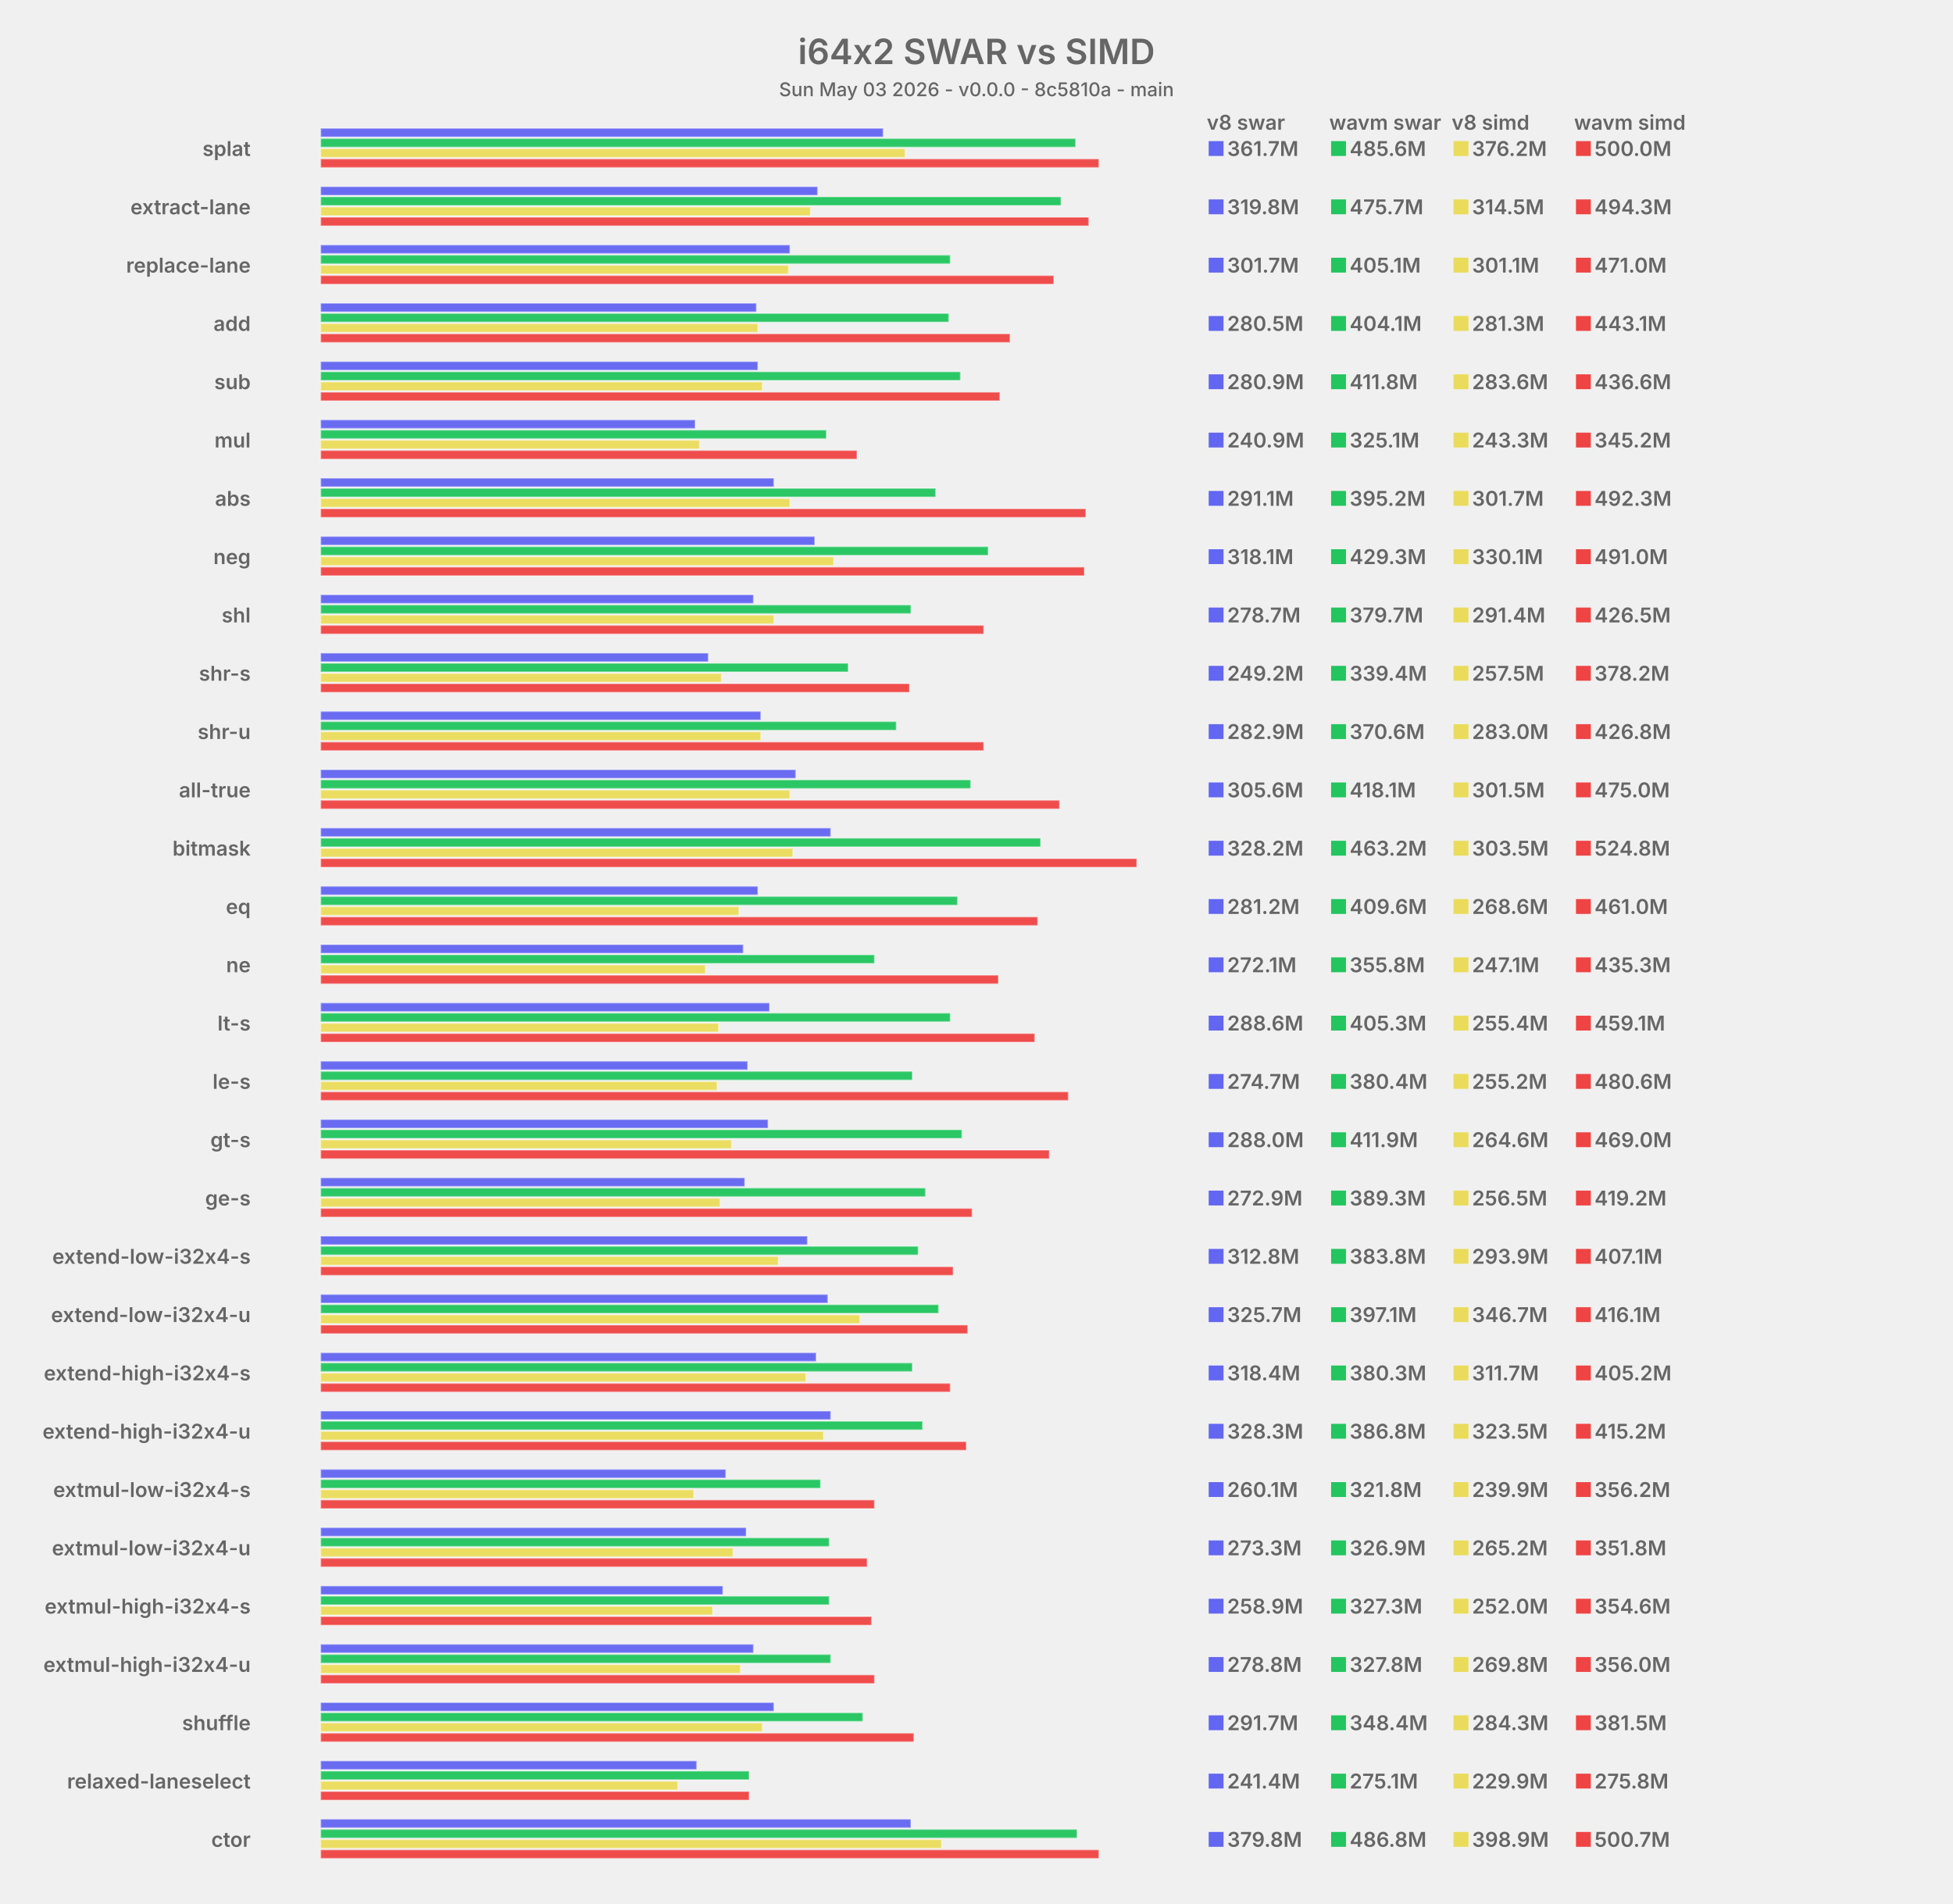
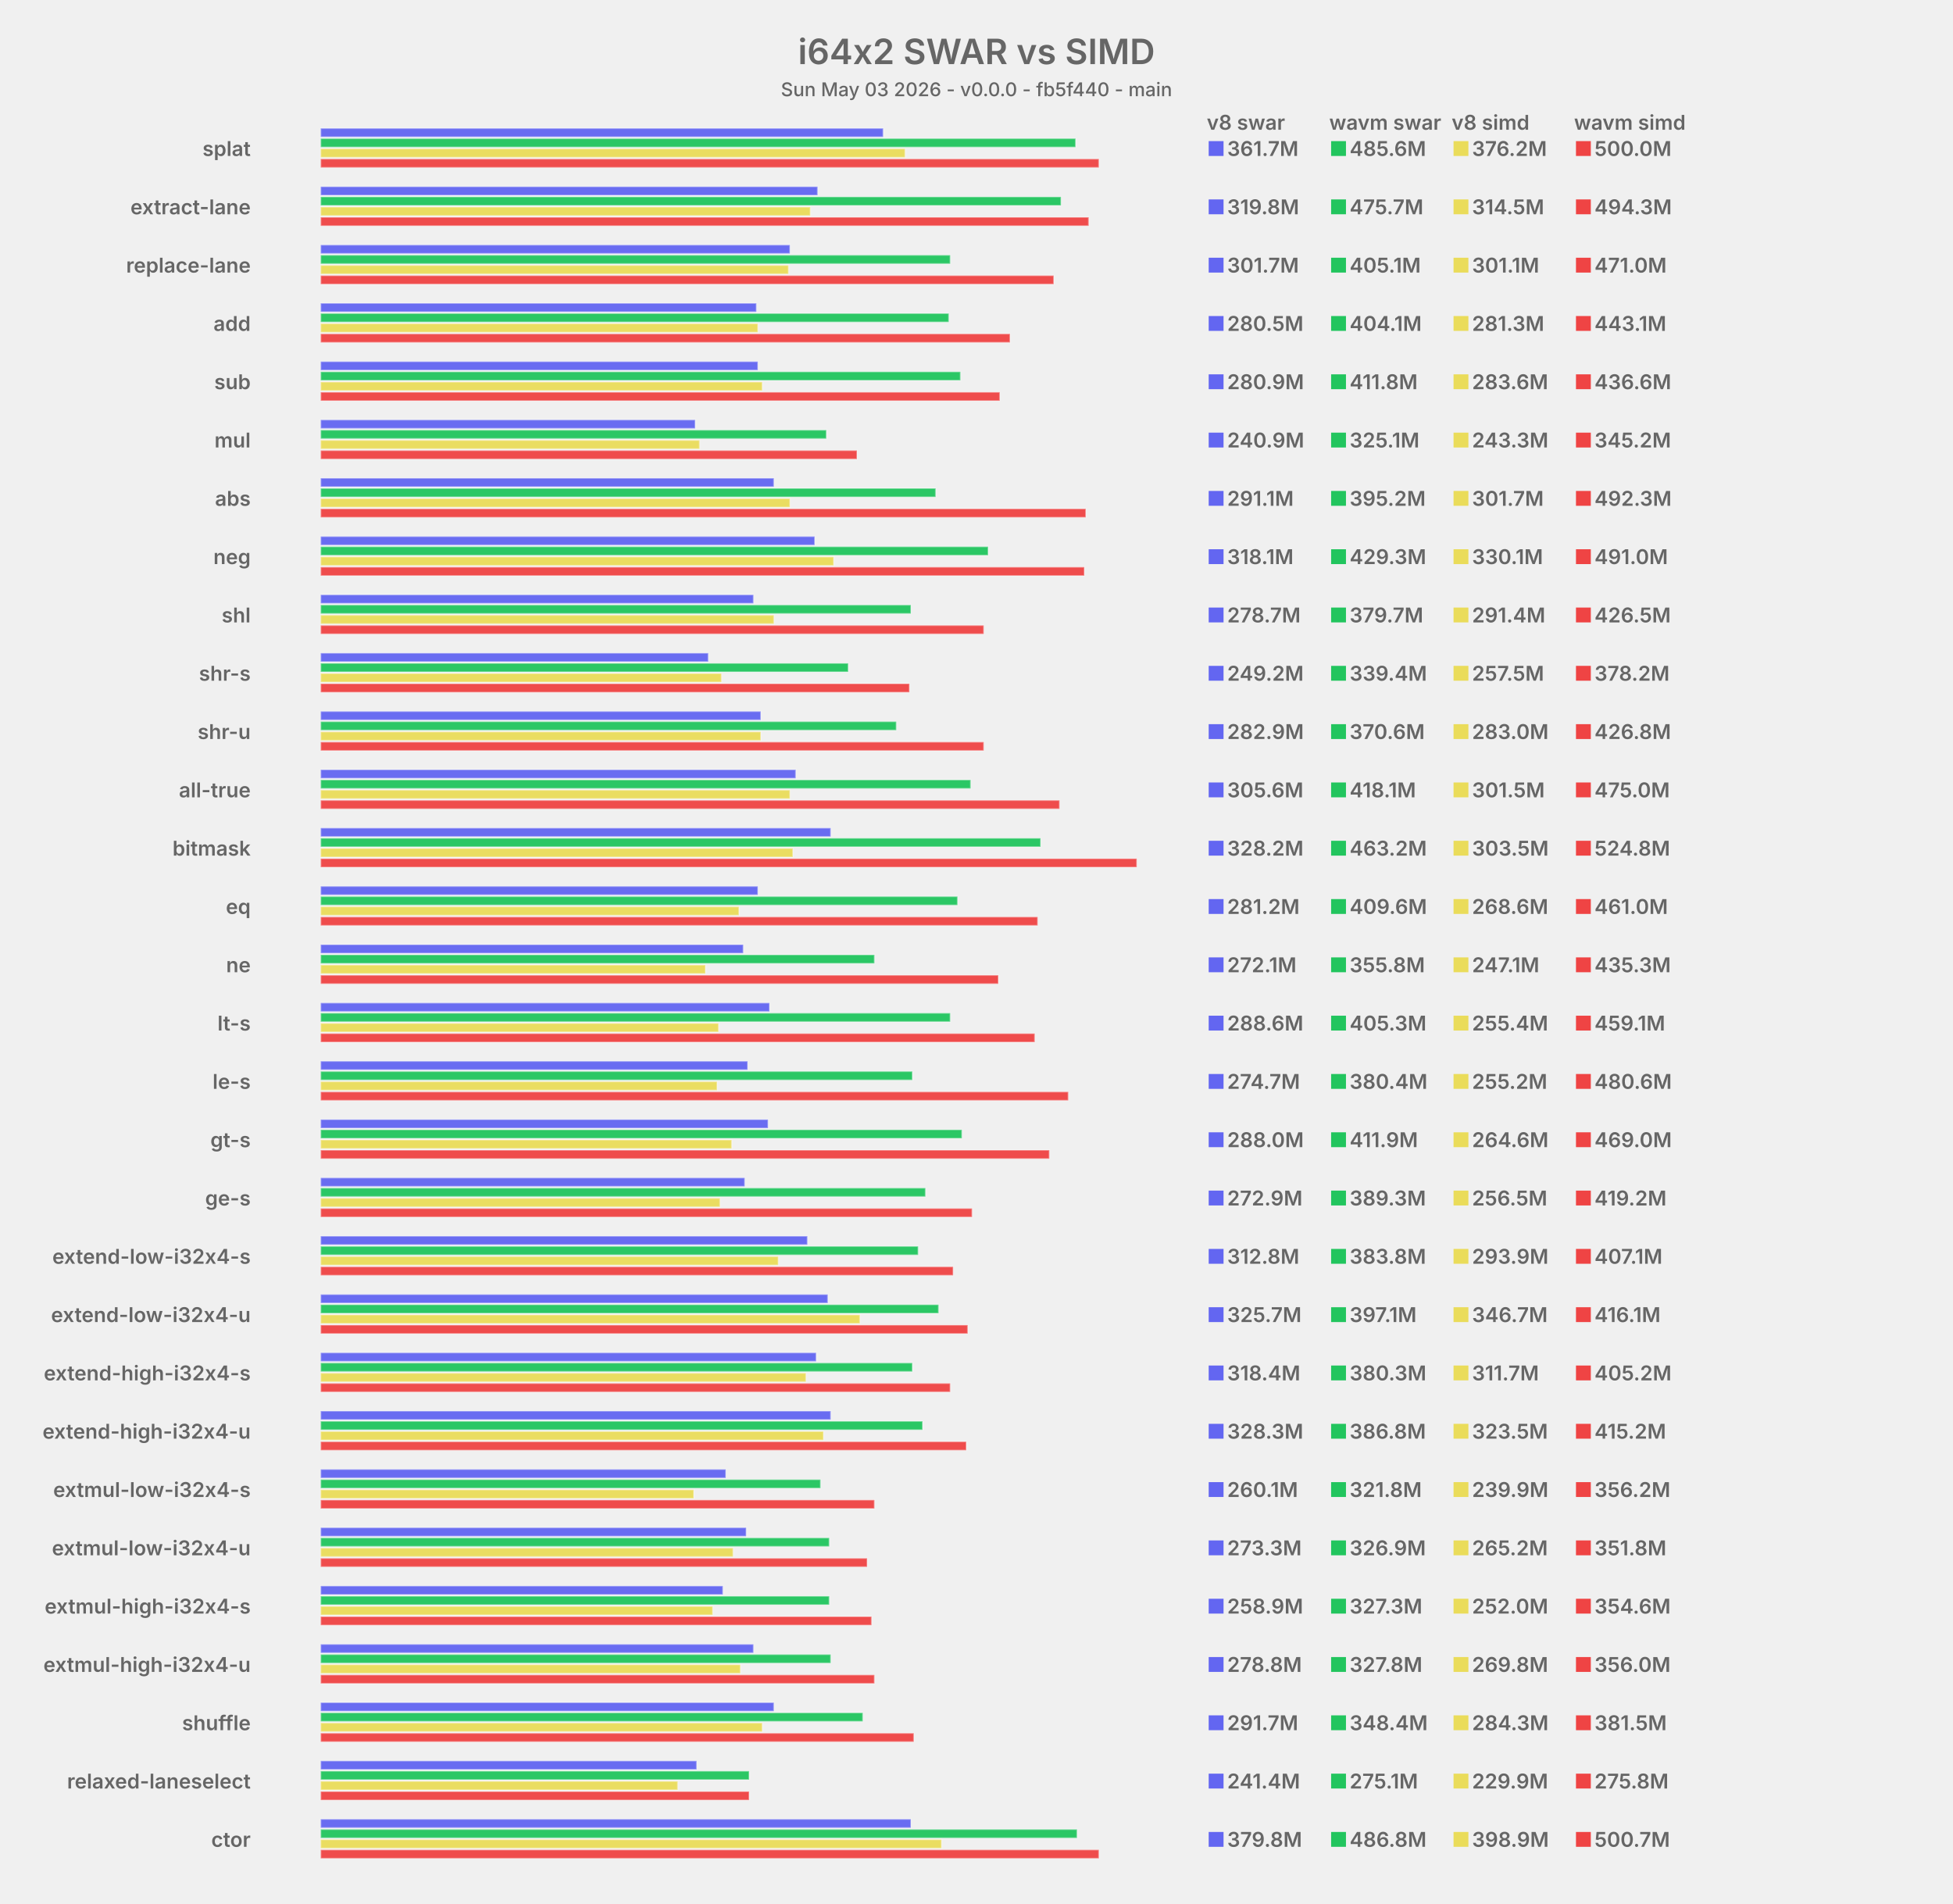
<svg xmlns="http://www.w3.org/2000/svg" width="1340" height="1306" viewBox="0 0 1340 1306">
  <rect x="0" y="0" width="1340" height="1306" fill="transparent" />
  <text x="670" y="44" text-anchor="middle" font-family="Inter, Arial, sans-serif" font-size="24" font-weight="600" fill="#666666">i64x2 SWAR vs SIMD</text>
-   <text x="670" y="66" text-anchor="middle" font-family="Inter, Arial, sans-serif" font-size="13" font-weight="500" fill="#666666">Sun May 03 2026 - v0.0.0 - 8c5810a - main</text>
+   <text x="670" y="66" text-anchor="middle" font-family="Inter, Arial, sans-serif" font-size="13" font-weight="500" fill="#666666">Sun May 03 2026 - v0.0.0 - fb5f440 - main</text>
  <text y="89" font-family="Inter, Arial, sans-serif" font-size="14" font-weight="600">
    <tspan x="828" fill="#666666">v8 swar</tspan>
    <tspan x="912" fill="#666666">wavm swar</tspan>
    <tspan x="996" fill="#666666">v8 simd</tspan>
    <tspan x="1080" fill="#666666">wavm simd</tspan>
  </text>
  <text x="172" y="107" text-anchor="end" font-family="Inter, Arial, sans-serif" font-size="14" font-weight="600" fill="#666666">splat</text>
  <rect x="220" y="88" width="386" height="6" fill="rgb(99,102,241)" opacity="0.95" stroke="#ffffff" stroke-opacity="0.35" stroke-width="1" />
  <rect x="220" y="95" width="518" height="6" fill="rgb(34,197,94)" opacity="0.95" stroke="#ffffff" stroke-opacity="0.35" stroke-width="1" />
  <rect x="220" y="102" width="401" height="6" fill="rgb(234,220,90)" opacity="0.95" stroke="#ffffff" stroke-opacity="0.35" stroke-width="1" />
  <rect x="220" y="109" width="534" height="6" fill="rgb(239,68,68)" opacity="0.95" stroke="#ffffff" stroke-opacity="0.35" stroke-width="1" />
  <text y="107" font-family="Inter, Arial, sans-serif" font-size="14" font-weight="600">
    <tspan x="828" fill="rgb(99,102,241)">■</tspan>
    <tspan x="842" fill="#666666">361.7M</tspan>
    <tspan x="912" fill="rgb(34,197,94)">■</tspan>
    <tspan x="926" fill="#666666">485.6M</tspan>
    <tspan x="996" fill="rgb(234,220,90)">■</tspan>
    <tspan x="1010" fill="#666666">376.2M</tspan>
    <tspan x="1080" fill="rgb(239,68,68)">■</tspan>
    <tspan x="1094" fill="#666666">500.0M</tspan>
  </text>
  <text x="172" y="147" text-anchor="end" font-family="Inter, Arial, sans-serif" font-size="14" font-weight="600" fill="#666666">extract-lane</text>
  <rect x="220" y="128" width="341" height="6" fill="rgb(99,102,241)" opacity="0.95" stroke="#ffffff" stroke-opacity="0.35" stroke-width="1" />
  <rect x="220" y="135" width="508" height="6" fill="rgb(34,197,94)" opacity="0.95" stroke="#ffffff" stroke-opacity="0.35" stroke-width="1" />
  <rect x="220" y="142" width="336" height="6" fill="rgb(234,220,90)" opacity="0.95" stroke="#ffffff" stroke-opacity="0.35" stroke-width="1" />
  <rect x="220" y="149" width="527" height="6" fill="rgb(239,68,68)" opacity="0.95" stroke="#ffffff" stroke-opacity="0.35" stroke-width="1" />
  <text y="147" font-family="Inter, Arial, sans-serif" font-size="14" font-weight="600">
    <tspan x="828" fill="rgb(99,102,241)">■</tspan>
    <tspan x="842" fill="#666666">319.8M</tspan>
    <tspan x="912" fill="rgb(34,197,94)">■</tspan>
    <tspan x="926" fill="#666666">475.7M</tspan>
    <tspan x="996" fill="rgb(234,220,90)">■</tspan>
    <tspan x="1010" fill="#666666">314.5M</tspan>
    <tspan x="1080" fill="rgb(239,68,68)">■</tspan>
    <tspan x="1094" fill="#666666">494.3M</tspan>
  </text>
  <text x="172" y="187" text-anchor="end" font-family="Inter, Arial, sans-serif" font-size="14" font-weight="600" fill="#666666">replace-lane</text>
  <rect x="220" y="168" width="322" height="6" fill="rgb(99,102,241)" opacity="0.95" stroke="#ffffff" stroke-opacity="0.35" stroke-width="1" />
  <rect x="220" y="175" width="432" height="6" fill="rgb(34,197,94)" opacity="0.95" stroke="#ffffff" stroke-opacity="0.35" stroke-width="1" />
  <rect x="220" y="182" width="321" height="6" fill="rgb(234,220,90)" opacity="0.95" stroke="#ffffff" stroke-opacity="0.35" stroke-width="1" />
  <rect x="220" y="189" width="503" height="6" fill="rgb(239,68,68)" opacity="0.95" stroke="#ffffff" stroke-opacity="0.35" stroke-width="1" />
  <text y="187" font-family="Inter, Arial, sans-serif" font-size="14" font-weight="600">
    <tspan x="828" fill="rgb(99,102,241)">■</tspan>
    <tspan x="842" fill="#666666">301.7M</tspan>
    <tspan x="912" fill="rgb(34,197,94)">■</tspan>
    <tspan x="926" fill="#666666">405.1M</tspan>
    <tspan x="996" fill="rgb(234,220,90)">■</tspan>
    <tspan x="1010" fill="#666666">301.1M</tspan>
    <tspan x="1080" fill="rgb(239,68,68)">■</tspan>
    <tspan x="1094" fill="#666666">471.0M</tspan>
  </text>
  <text x="172" y="227" text-anchor="end" font-family="Inter, Arial, sans-serif" font-size="14" font-weight="600" fill="#666666">add</text>
  <rect x="220" y="208" width="299" height="6" fill="rgb(99,102,241)" opacity="0.95" stroke="#ffffff" stroke-opacity="0.35" stroke-width="1" />
  <rect x="220" y="215" width="431" height="6" fill="rgb(34,197,94)" opacity="0.95" stroke="#ffffff" stroke-opacity="0.35" stroke-width="1" />
  <rect x="220" y="222" width="300" height="6" fill="rgb(234,220,90)" opacity="0.95" stroke="#ffffff" stroke-opacity="0.35" stroke-width="1" />
  <rect x="220" y="229" width="473" height="6" fill="rgb(239,68,68)" opacity="0.95" stroke="#ffffff" stroke-opacity="0.35" stroke-width="1" />
  <text y="227" font-family="Inter, Arial, sans-serif" font-size="14" font-weight="600">
    <tspan x="828" fill="rgb(99,102,241)">■</tspan>
    <tspan x="842" fill="#666666">280.5M</tspan>
    <tspan x="912" fill="rgb(34,197,94)">■</tspan>
    <tspan x="926" fill="#666666">404.1M</tspan>
    <tspan x="996" fill="rgb(234,220,90)">■</tspan>
    <tspan x="1010" fill="#666666">281.3M</tspan>
    <tspan x="1080" fill="rgb(239,68,68)">■</tspan>
    <tspan x="1094" fill="#666666">443.1M</tspan>
  </text>
  <text x="172" y="267" text-anchor="end" font-family="Inter, Arial, sans-serif" font-size="14" font-weight="600" fill="#666666">sub</text>
  <rect x="220" y="248" width="300" height="6" fill="rgb(99,102,241)" opacity="0.95" stroke="#ffffff" stroke-opacity="0.35" stroke-width="1" />
  <rect x="220" y="255" width="439" height="6" fill="rgb(34,197,94)" opacity="0.95" stroke="#ffffff" stroke-opacity="0.35" stroke-width="1" />
  <rect x="220" y="262" width="303" height="6" fill="rgb(234,220,90)" opacity="0.95" stroke="#ffffff" stroke-opacity="0.35" stroke-width="1" />
  <rect x="220" y="269" width="466" height="6" fill="rgb(239,68,68)" opacity="0.95" stroke="#ffffff" stroke-opacity="0.35" stroke-width="1" />
  <text y="267" font-family="Inter, Arial, sans-serif" font-size="14" font-weight="600">
    <tspan x="828" fill="rgb(99,102,241)">■</tspan>
    <tspan x="842" fill="#666666">280.9M</tspan>
    <tspan x="912" fill="rgb(34,197,94)">■</tspan>
    <tspan x="926" fill="#666666">411.8M</tspan>
    <tspan x="996" fill="rgb(234,220,90)">■</tspan>
    <tspan x="1010" fill="#666666">283.6M</tspan>
    <tspan x="1080" fill="rgb(239,68,68)">■</tspan>
    <tspan x="1094" fill="#666666">436.6M</tspan>
  </text>
  <text x="172" y="307" text-anchor="end" font-family="Inter, Arial, sans-serif" font-size="14" font-weight="600" fill="#666666">mul</text>
  <rect x="220" y="288" width="257" height="6" fill="rgb(99,102,241)" opacity="0.95" stroke="#ffffff" stroke-opacity="0.35" stroke-width="1" />
  <rect x="220" y="295" width="347" height="6" fill="rgb(34,197,94)" opacity="0.95" stroke="#ffffff" stroke-opacity="0.35" stroke-width="1" />
  <rect x="220" y="302" width="260" height="6" fill="rgb(234,220,90)" opacity="0.95" stroke="#ffffff" stroke-opacity="0.35" stroke-width="1" />
  <rect x="220" y="309" width="368" height="6" fill="rgb(239,68,68)" opacity="0.95" stroke="#ffffff" stroke-opacity="0.35" stroke-width="1" />
  <text y="307" font-family="Inter, Arial, sans-serif" font-size="14" font-weight="600">
    <tspan x="828" fill="rgb(99,102,241)">■</tspan>
    <tspan x="842" fill="#666666">240.9M</tspan>
    <tspan x="912" fill="rgb(34,197,94)">■</tspan>
    <tspan x="926" fill="#666666">325.1M</tspan>
    <tspan x="996" fill="rgb(234,220,90)">■</tspan>
    <tspan x="1010" fill="#666666">243.3M</tspan>
    <tspan x="1080" fill="rgb(239,68,68)">■</tspan>
    <tspan x="1094" fill="#666666">345.2M</tspan>
  </text>
  <text x="172" y="347" text-anchor="end" font-family="Inter, Arial, sans-serif" font-size="14" font-weight="600" fill="#666666">abs</text>
  <rect x="220" y="328" width="311" height="6" fill="rgb(99,102,241)" opacity="0.95" stroke="#ffffff" stroke-opacity="0.35" stroke-width="1" />
  <rect x="220" y="335" width="422" height="6" fill="rgb(34,197,94)" opacity="0.95" stroke="#ffffff" stroke-opacity="0.35" stroke-width="1" />
  <rect x="220" y="342" width="322" height="6" fill="rgb(234,220,90)" opacity="0.95" stroke="#ffffff" stroke-opacity="0.35" stroke-width="1" />
  <rect x="220" y="349" width="525" height="6" fill="rgb(239,68,68)" opacity="0.95" stroke="#ffffff" stroke-opacity="0.35" stroke-width="1" />
  <text y="347" font-family="Inter, Arial, sans-serif" font-size="14" font-weight="600">
    <tspan x="828" fill="rgb(99,102,241)">■</tspan>
    <tspan x="842" fill="#666666">291.1M</tspan>
    <tspan x="912" fill="rgb(34,197,94)">■</tspan>
    <tspan x="926" fill="#666666">395.2M</tspan>
    <tspan x="996" fill="rgb(234,220,90)">■</tspan>
    <tspan x="1010" fill="#666666">301.7M</tspan>
    <tspan x="1080" fill="rgb(239,68,68)">■</tspan>
    <tspan x="1094" fill="#666666">492.3M</tspan>
  </text>
  <text x="172" y="387" text-anchor="end" font-family="Inter, Arial, sans-serif" font-size="14" font-weight="600" fill="#666666">neg</text>
  <rect x="220" y="368" width="339" height="6" fill="rgb(99,102,241)" opacity="0.95" stroke="#ffffff" stroke-opacity="0.35" stroke-width="1" />
  <rect x="220" y="375" width="458" height="6" fill="rgb(34,197,94)" opacity="0.95" stroke="#ffffff" stroke-opacity="0.35" stroke-width="1" />
  <rect x="220" y="382" width="352" height="6" fill="rgb(234,220,90)" opacity="0.95" stroke="#ffffff" stroke-opacity="0.35" stroke-width="1" />
  <rect x="220" y="389" width="524" height="6" fill="rgb(239,68,68)" opacity="0.95" stroke="#ffffff" stroke-opacity="0.35" stroke-width="1" />
  <text y="387" font-family="Inter, Arial, sans-serif" font-size="14" font-weight="600">
    <tspan x="828" fill="rgb(99,102,241)">■</tspan>
    <tspan x="842" fill="#666666">318.1M</tspan>
    <tspan x="912" fill="rgb(34,197,94)">■</tspan>
    <tspan x="926" fill="#666666">429.3M</tspan>
    <tspan x="996" fill="rgb(234,220,90)">■</tspan>
    <tspan x="1010" fill="#666666">330.1M</tspan>
    <tspan x="1080" fill="rgb(239,68,68)">■</tspan>
    <tspan x="1094" fill="#666666">491.0M</tspan>
  </text>
  <text x="172" y="427" text-anchor="end" font-family="Inter, Arial, sans-serif" font-size="14" font-weight="600" fill="#666666">shl</text>
  <rect x="220" y="408" width="297" height="6" fill="rgb(99,102,241)" opacity="0.95" stroke="#ffffff" stroke-opacity="0.35" stroke-width="1" />
  <rect x="220" y="415" width="405" height="6" fill="rgb(34,197,94)" opacity="0.95" stroke="#ffffff" stroke-opacity="0.35" stroke-width="1" />
  <rect x="220" y="422" width="311" height="6" fill="rgb(234,220,90)" opacity="0.95" stroke="#ffffff" stroke-opacity="0.35" stroke-width="1" />
  <rect x="220" y="429" width="455" height="6" fill="rgb(239,68,68)" opacity="0.95" stroke="#ffffff" stroke-opacity="0.35" stroke-width="1" />
  <text y="427" font-family="Inter, Arial, sans-serif" font-size="14" font-weight="600">
    <tspan x="828" fill="rgb(99,102,241)">■</tspan>
    <tspan x="842" fill="#666666">278.7M</tspan>
    <tspan x="912" fill="rgb(34,197,94)">■</tspan>
    <tspan x="926" fill="#666666">379.7M</tspan>
    <tspan x="996" fill="rgb(234,220,90)">■</tspan>
    <tspan x="1010" fill="#666666">291.4M</tspan>
    <tspan x="1080" fill="rgb(239,68,68)">■</tspan>
    <tspan x="1094" fill="#666666">426.5M</tspan>
  </text>
  <text x="172" y="467" text-anchor="end" font-family="Inter, Arial, sans-serif" font-size="14" font-weight="600" fill="#666666">shr-s</text>
  <rect x="220" y="448" width="266" height="6" fill="rgb(99,102,241)" opacity="0.95" stroke="#ffffff" stroke-opacity="0.35" stroke-width="1" />
  <rect x="220" y="455" width="362" height="6" fill="rgb(34,197,94)" opacity="0.95" stroke="#ffffff" stroke-opacity="0.35" stroke-width="1" />
  <rect x="220" y="462" width="275" height="6" fill="rgb(234,220,90)" opacity="0.95" stroke="#ffffff" stroke-opacity="0.35" stroke-width="1" />
  <rect x="220" y="469" width="404" height="6" fill="rgb(239,68,68)" opacity="0.95" stroke="#ffffff" stroke-opacity="0.35" stroke-width="1" />
  <text y="467" font-family="Inter, Arial, sans-serif" font-size="14" font-weight="600">
    <tspan x="828" fill="rgb(99,102,241)">■</tspan>
    <tspan x="842" fill="#666666">249.2M</tspan>
    <tspan x="912" fill="rgb(34,197,94)">■</tspan>
    <tspan x="926" fill="#666666">339.4M</tspan>
    <tspan x="996" fill="rgb(234,220,90)">■</tspan>
    <tspan x="1010" fill="#666666">257.5M</tspan>
    <tspan x="1080" fill="rgb(239,68,68)">■</tspan>
    <tspan x="1094" fill="#666666">378.2M</tspan>
  </text>
  <text x="172" y="507" text-anchor="end" font-family="Inter, Arial, sans-serif" font-size="14" font-weight="600" fill="#666666">shr-u</text>
  <rect x="220" y="488" width="302" height="6" fill="rgb(99,102,241)" opacity="0.95" stroke="#ffffff" stroke-opacity="0.35" stroke-width="1" />
  <rect x="220" y="495" width="395" height="6" fill="rgb(34,197,94)" opacity="0.95" stroke="#ffffff" stroke-opacity="0.35" stroke-width="1" />
  <rect x="220" y="502" width="302" height="6" fill="rgb(234,220,90)" opacity="0.95" stroke="#ffffff" stroke-opacity="0.35" stroke-width="1" />
  <rect x="220" y="509" width="455" height="6" fill="rgb(239,68,68)" opacity="0.95" stroke="#ffffff" stroke-opacity="0.35" stroke-width="1" />
  <text y="507" font-family="Inter, Arial, sans-serif" font-size="14" font-weight="600">
    <tspan x="828" fill="rgb(99,102,241)">■</tspan>
    <tspan x="842" fill="#666666">282.9M</tspan>
    <tspan x="912" fill="rgb(34,197,94)">■</tspan>
    <tspan x="926" fill="#666666">370.6M</tspan>
    <tspan x="996" fill="rgb(234,220,90)">■</tspan>
    <tspan x="1010" fill="#666666">283.0M</tspan>
    <tspan x="1080" fill="rgb(239,68,68)">■</tspan>
    <tspan x="1094" fill="#666666">426.8M</tspan>
  </text>
  <text x="172" y="547" text-anchor="end" font-family="Inter, Arial, sans-serif" font-size="14" font-weight="600" fill="#666666">all-true</text>
  <rect x="220" y="528" width="326" height="6" fill="rgb(99,102,241)" opacity="0.95" stroke="#ffffff" stroke-opacity="0.35" stroke-width="1" />
  <rect x="220" y="535" width="446" height="6" fill="rgb(34,197,94)" opacity="0.95" stroke="#ffffff" stroke-opacity="0.35" stroke-width="1" />
  <rect x="220" y="542" width="322" height="6" fill="rgb(234,220,90)" opacity="0.95" stroke="#ffffff" stroke-opacity="0.35" stroke-width="1" />
  <rect x="220" y="549" width="507" height="6" fill="rgb(239,68,68)" opacity="0.95" stroke="#ffffff" stroke-opacity="0.35" stroke-width="1" />
  <text y="547" font-family="Inter, Arial, sans-serif" font-size="14" font-weight="600">
    <tspan x="828" fill="rgb(99,102,241)">■</tspan>
    <tspan x="842" fill="#666666">305.6M</tspan>
    <tspan x="912" fill="rgb(34,197,94)">■</tspan>
    <tspan x="926" fill="#666666">418.1M</tspan>
    <tspan x="996" fill="rgb(234,220,90)">■</tspan>
    <tspan x="1010" fill="#666666">301.5M</tspan>
    <tspan x="1080" fill="rgb(239,68,68)">■</tspan>
    <tspan x="1094" fill="#666666">475.0M</tspan>
  </text>
  <text x="172" y="587" text-anchor="end" font-family="Inter, Arial, sans-serif" font-size="14" font-weight="600" fill="#666666">bitmask</text>
  <rect x="220" y="568" width="350" height="6" fill="rgb(99,102,241)" opacity="0.95" stroke="#ffffff" stroke-opacity="0.35" stroke-width="1" />
  <rect x="220" y="575" width="494" height="6" fill="rgb(34,197,94)" opacity="0.95" stroke="#ffffff" stroke-opacity="0.35" stroke-width="1" />
  <rect x="220" y="582" width="324" height="6" fill="rgb(234,220,90)" opacity="0.95" stroke="#ffffff" stroke-opacity="0.35" stroke-width="1" />
  <rect x="220" y="589" width="560" height="6" fill="rgb(239,68,68)" opacity="0.95" stroke="#ffffff" stroke-opacity="0.35" stroke-width="1" />
  <text y="587" font-family="Inter, Arial, sans-serif" font-size="14" font-weight="600">
    <tspan x="828" fill="rgb(99,102,241)">■</tspan>
    <tspan x="842" fill="#666666">328.2M</tspan>
    <tspan x="912" fill="rgb(34,197,94)">■</tspan>
    <tspan x="926" fill="#666666">463.2M</tspan>
    <tspan x="996" fill="rgb(234,220,90)">■</tspan>
    <tspan x="1010" fill="#666666">303.5M</tspan>
    <tspan x="1080" fill="rgb(239,68,68)">■</tspan>
    <tspan x="1094" fill="#666666">524.8M</tspan>
  </text>
  <text x="172" y="627" text-anchor="end" font-family="Inter, Arial, sans-serif" font-size="14" font-weight="600" fill="#666666">eq</text>
  <rect x="220" y="608" width="300" height="6" fill="rgb(99,102,241)" opacity="0.95" stroke="#ffffff" stroke-opacity="0.35" stroke-width="1" />
  <rect x="220" y="615" width="437" height="6" fill="rgb(34,197,94)" opacity="0.95" stroke="#ffffff" stroke-opacity="0.35" stroke-width="1" />
  <rect x="220" y="622" width="287" height="6" fill="rgb(234,220,90)" opacity="0.95" stroke="#ffffff" stroke-opacity="0.35" stroke-width="1" />
  <rect x="220" y="629" width="492" height="6" fill="rgb(239,68,68)" opacity="0.95" stroke="#ffffff" stroke-opacity="0.35" stroke-width="1" />
  <text y="627" font-family="Inter, Arial, sans-serif" font-size="14" font-weight="600">
    <tspan x="828" fill="rgb(99,102,241)">■</tspan>
    <tspan x="842" fill="#666666">281.2M</tspan>
    <tspan x="912" fill="rgb(34,197,94)">■</tspan>
    <tspan x="926" fill="#666666">409.6M</tspan>
    <tspan x="996" fill="rgb(234,220,90)">■</tspan>
    <tspan x="1010" fill="#666666">268.6M</tspan>
    <tspan x="1080" fill="rgb(239,68,68)">■</tspan>
    <tspan x="1094" fill="#666666">461.0M</tspan>
  </text>
  <text x="172" y="667" text-anchor="end" font-family="Inter, Arial, sans-serif" font-size="14" font-weight="600" fill="#666666">ne</text>
  <rect x="220" y="648" width="290" height="6" fill="rgb(99,102,241)" opacity="0.95" stroke="#ffffff" stroke-opacity="0.35" stroke-width="1" />
  <rect x="220" y="655" width="380" height="6" fill="rgb(34,197,94)" opacity="0.95" stroke="#ffffff" stroke-opacity="0.35" stroke-width="1" />
  <rect x="220" y="662" width="264" height="6" fill="rgb(234,220,90)" opacity="0.95" stroke="#ffffff" stroke-opacity="0.35" stroke-width="1" />
  <rect x="220" y="669" width="465" height="6" fill="rgb(239,68,68)" opacity="0.95" stroke="#ffffff" stroke-opacity="0.35" stroke-width="1" />
  <text y="667" font-family="Inter, Arial, sans-serif" font-size="14" font-weight="600">
    <tspan x="828" fill="rgb(99,102,241)">■</tspan>
    <tspan x="842" fill="#666666">272.1M</tspan>
    <tspan x="912" fill="rgb(34,197,94)">■</tspan>
    <tspan x="926" fill="#666666">355.8M</tspan>
    <tspan x="996" fill="rgb(234,220,90)">■</tspan>
    <tspan x="1010" fill="#666666">247.1M</tspan>
    <tspan x="1080" fill="rgb(239,68,68)">■</tspan>
    <tspan x="1094" fill="#666666">435.3M</tspan>
  </text>
  <text x="172" y="707" text-anchor="end" font-family="Inter, Arial, sans-serif" font-size="14" font-weight="600" fill="#666666">lt-s</text>
  <rect x="220" y="688" width="308" height="6" fill="rgb(99,102,241)" opacity="0.95" stroke="#ffffff" stroke-opacity="0.35" stroke-width="1" />
  <rect x="220" y="695" width="432" height="6" fill="rgb(34,197,94)" opacity="0.95" stroke="#ffffff" stroke-opacity="0.35" stroke-width="1" />
  <rect x="220" y="702" width="273" height="6" fill="rgb(234,220,90)" opacity="0.95" stroke="#ffffff" stroke-opacity="0.35" stroke-width="1" />
  <rect x="220" y="709" width="490" height="6" fill="rgb(239,68,68)" opacity="0.95" stroke="#ffffff" stroke-opacity="0.35" stroke-width="1" />
  <text y="707" font-family="Inter, Arial, sans-serif" font-size="14" font-weight="600">
    <tspan x="828" fill="rgb(99,102,241)">■</tspan>
    <tspan x="842" fill="#666666">288.6M</tspan>
    <tspan x="912" fill="rgb(34,197,94)">■</tspan>
    <tspan x="926" fill="#666666">405.3M</tspan>
    <tspan x="996" fill="rgb(234,220,90)">■</tspan>
    <tspan x="1010" fill="#666666">255.4M</tspan>
    <tspan x="1080" fill="rgb(239,68,68)">■</tspan>
    <tspan x="1094" fill="#666666">459.1M</tspan>
  </text>
  <text x="172" y="747" text-anchor="end" font-family="Inter, Arial, sans-serif" font-size="14" font-weight="600" fill="#666666">le-s</text>
  <rect x="220" y="728" width="293" height="6" fill="rgb(99,102,241)" opacity="0.95" stroke="#ffffff" stroke-opacity="0.35" stroke-width="1" />
  <rect x="220" y="735" width="406" height="6" fill="rgb(34,197,94)" opacity="0.95" stroke="#ffffff" stroke-opacity="0.35" stroke-width="1" />
  <rect x="220" y="742" width="272" height="6" fill="rgb(234,220,90)" opacity="0.95" stroke="#ffffff" stroke-opacity="0.35" stroke-width="1" />
  <rect x="220" y="749" width="513" height="6" fill="rgb(239,68,68)" opacity="0.95" stroke="#ffffff" stroke-opacity="0.35" stroke-width="1" />
  <text y="747" font-family="Inter, Arial, sans-serif" font-size="14" font-weight="600">
    <tspan x="828" fill="rgb(99,102,241)">■</tspan>
    <tspan x="842" fill="#666666">274.7M</tspan>
    <tspan x="912" fill="rgb(34,197,94)">■</tspan>
    <tspan x="926" fill="#666666">380.4M</tspan>
    <tspan x="996" fill="rgb(234,220,90)">■</tspan>
    <tspan x="1010" fill="#666666">255.2M</tspan>
    <tspan x="1080" fill="rgb(239,68,68)">■</tspan>
    <tspan x="1094" fill="#666666">480.6M</tspan>
  </text>
  <text x="172" y="787" text-anchor="end" font-family="Inter, Arial, sans-serif" font-size="14" font-weight="600" fill="#666666">gt-s</text>
  <rect x="220" y="768" width="307" height="6" fill="rgb(99,102,241)" opacity="0.95" stroke="#ffffff" stroke-opacity="0.35" stroke-width="1" />
  <rect x="220" y="775" width="440" height="6" fill="rgb(34,197,94)" opacity="0.95" stroke="#ffffff" stroke-opacity="0.35" stroke-width="1" />
  <rect x="220" y="782" width="282" height="6" fill="rgb(234,220,90)" opacity="0.95" stroke="#ffffff" stroke-opacity="0.35" stroke-width="1" />
  <rect x="220" y="789" width="500" height="6" fill="rgb(239,68,68)" opacity="0.95" stroke="#ffffff" stroke-opacity="0.35" stroke-width="1" />
  <text y="787" font-family="Inter, Arial, sans-serif" font-size="14" font-weight="600">
    <tspan x="828" fill="rgb(99,102,241)">■</tspan>
    <tspan x="842" fill="#666666">288.0M</tspan>
    <tspan x="912" fill="rgb(34,197,94)">■</tspan>
    <tspan x="926" fill="#666666">411.9M</tspan>
    <tspan x="996" fill="rgb(234,220,90)">■</tspan>
    <tspan x="1010" fill="#666666">264.6M</tspan>
    <tspan x="1080" fill="rgb(239,68,68)">■</tspan>
    <tspan x="1094" fill="#666666">469.0M</tspan>
  </text>
  <text x="172" y="827" text-anchor="end" font-family="Inter, Arial, sans-serif" font-size="14" font-weight="600" fill="#666666">ge-s</text>
  <rect x="220" y="808" width="291" height="6" fill="rgb(99,102,241)" opacity="0.95" stroke="#ffffff" stroke-opacity="0.35" stroke-width="1" />
  <rect x="220" y="815" width="415" height="6" fill="rgb(34,197,94)" opacity="0.95" stroke="#ffffff" stroke-opacity="0.35" stroke-width="1" />
  <rect x="220" y="822" width="274" height="6" fill="rgb(234,220,90)" opacity="0.95" stroke="#ffffff" stroke-opacity="0.35" stroke-width="1" />
  <rect x="220" y="829" width="447" height="6" fill="rgb(239,68,68)" opacity="0.95" stroke="#ffffff" stroke-opacity="0.35" stroke-width="1" />
  <text y="827" font-family="Inter, Arial, sans-serif" font-size="14" font-weight="600">
    <tspan x="828" fill="rgb(99,102,241)">■</tspan>
    <tspan x="842" fill="#666666">272.9M</tspan>
    <tspan x="912" fill="rgb(34,197,94)">■</tspan>
    <tspan x="926" fill="#666666">389.3M</tspan>
    <tspan x="996" fill="rgb(234,220,90)">■</tspan>
    <tspan x="1010" fill="#666666">256.5M</tspan>
    <tspan x="1080" fill="rgb(239,68,68)">■</tspan>
    <tspan x="1094" fill="#666666">419.2M</tspan>
  </text>
  <text x="172" y="867" text-anchor="end" font-family="Inter, Arial, sans-serif" font-size="14" font-weight="600" fill="#666666">extend-low-i32x4-s</text>
  <rect x="220" y="848" width="334" height="6" fill="rgb(99,102,241)" opacity="0.95" stroke="#ffffff" stroke-opacity="0.35" stroke-width="1" />
  <rect x="220" y="855" width="410" height="6" fill="rgb(34,197,94)" opacity="0.95" stroke="#ffffff" stroke-opacity="0.35" stroke-width="1" />
  <rect x="220" y="862" width="314" height="6" fill="rgb(234,220,90)" opacity="0.95" stroke="#ffffff" stroke-opacity="0.35" stroke-width="1" />
  <rect x="220" y="869" width="434" height="6" fill="rgb(239,68,68)" opacity="0.95" stroke="#ffffff" stroke-opacity="0.35" stroke-width="1" />
  <text y="867" font-family="Inter, Arial, sans-serif" font-size="14" font-weight="600">
    <tspan x="828" fill="rgb(99,102,241)">■</tspan>
    <tspan x="842" fill="#666666">312.8M</tspan>
    <tspan x="912" fill="rgb(34,197,94)">■</tspan>
    <tspan x="926" fill="#666666">383.8M</tspan>
    <tspan x="996" fill="rgb(234,220,90)">■</tspan>
    <tspan x="1010" fill="#666666">293.9M</tspan>
    <tspan x="1080" fill="rgb(239,68,68)">■</tspan>
    <tspan x="1094" fill="#666666">407.1M</tspan>
  </text>
  <text x="172" y="907" text-anchor="end" font-family="Inter, Arial, sans-serif" font-size="14" font-weight="600" fill="#666666">extend-low-i32x4-u</text>
  <rect x="220" y="888" width="348" height="6" fill="rgb(99,102,241)" opacity="0.95" stroke="#ffffff" stroke-opacity="0.35" stroke-width="1" />
  <rect x="220" y="895" width="424" height="6" fill="rgb(34,197,94)" opacity="0.95" stroke="#ffffff" stroke-opacity="0.35" stroke-width="1" />
  <rect x="220" y="902" width="370" height="6" fill="rgb(234,220,90)" opacity="0.95" stroke="#ffffff" stroke-opacity="0.35" stroke-width="1" />
  <rect x="220" y="909" width="444" height="6" fill="rgb(239,68,68)" opacity="0.95" stroke="#ffffff" stroke-opacity="0.35" stroke-width="1" />
  <text y="907" font-family="Inter, Arial, sans-serif" font-size="14" font-weight="600">
    <tspan x="828" fill="rgb(99,102,241)">■</tspan>
    <tspan x="842" fill="#666666">325.7M</tspan>
    <tspan x="912" fill="rgb(34,197,94)">■</tspan>
    <tspan x="926" fill="#666666">397.1M</tspan>
    <tspan x="996" fill="rgb(234,220,90)">■</tspan>
    <tspan x="1010" fill="#666666">346.7M</tspan>
    <tspan x="1080" fill="rgb(239,68,68)">■</tspan>
    <tspan x="1094" fill="#666666">416.1M</tspan>
  </text>
  <text x="172" y="947" text-anchor="end" font-family="Inter, Arial, sans-serif" font-size="14" font-weight="600" fill="#666666">extend-high-i32x4-s</text>
  <rect x="220" y="928" width="340" height="6" fill="rgb(99,102,241)" opacity="0.95" stroke="#ffffff" stroke-opacity="0.35" stroke-width="1" />
  <rect x="220" y="935" width="406" height="6" fill="rgb(34,197,94)" opacity="0.95" stroke="#ffffff" stroke-opacity="0.35" stroke-width="1" />
  <rect x="220" y="942" width="333" height="6" fill="rgb(234,220,90)" opacity="0.95" stroke="#ffffff" stroke-opacity="0.35" stroke-width="1" />
  <rect x="220" y="949" width="432" height="6" fill="rgb(239,68,68)" opacity="0.95" stroke="#ffffff" stroke-opacity="0.35" stroke-width="1" />
  <text y="947" font-family="Inter, Arial, sans-serif" font-size="14" font-weight="600">
    <tspan x="828" fill="rgb(99,102,241)">■</tspan>
    <tspan x="842" fill="#666666">318.4M</tspan>
    <tspan x="912" fill="rgb(34,197,94)">■</tspan>
    <tspan x="926" fill="#666666">380.3M</tspan>
    <tspan x="996" fill="rgb(234,220,90)">■</tspan>
    <tspan x="1010" fill="#666666">311.7M</tspan>
    <tspan x="1080" fill="rgb(239,68,68)">■</tspan>
    <tspan x="1094" fill="#666666">405.2M</tspan>
  </text>
  <text x="172" y="987" text-anchor="end" font-family="Inter, Arial, sans-serif" font-size="14" font-weight="600" fill="#666666">extend-high-i32x4-u</text>
  <rect x="220" y="968" width="350" height="6" fill="rgb(99,102,241)" opacity="0.95" stroke="#ffffff" stroke-opacity="0.35" stroke-width="1" />
  <rect x="220" y="975" width="413" height="6" fill="rgb(34,197,94)" opacity="0.95" stroke="#ffffff" stroke-opacity="0.35" stroke-width="1" />
  <rect x="220" y="982" width="345" height="6" fill="rgb(234,220,90)" opacity="0.95" stroke="#ffffff" stroke-opacity="0.35" stroke-width="1" />
  <rect x="220" y="989" width="443" height="6" fill="rgb(239,68,68)" opacity="0.95" stroke="#ffffff" stroke-opacity="0.35" stroke-width="1" />
  <text y="987" font-family="Inter, Arial, sans-serif" font-size="14" font-weight="600">
    <tspan x="828" fill="rgb(99,102,241)">■</tspan>
    <tspan x="842" fill="#666666">328.3M</tspan>
    <tspan x="912" fill="rgb(34,197,94)">■</tspan>
    <tspan x="926" fill="#666666">386.8M</tspan>
    <tspan x="996" fill="rgb(234,220,90)">■</tspan>
    <tspan x="1010" fill="#666666">323.5M</tspan>
    <tspan x="1080" fill="rgb(239,68,68)">■</tspan>
    <tspan x="1094" fill="#666666">415.2M</tspan>
  </text>
  <text x="172" y="1027" text-anchor="end" font-family="Inter, Arial, sans-serif" font-size="14" font-weight="600" fill="#666666">extmul-low-i32x4-s</text>
  <rect x="220" y="1008" width="278" height="6" fill="rgb(99,102,241)" opacity="0.95" stroke="#ffffff" stroke-opacity="0.35" stroke-width="1" />
  <rect x="220" y="1015" width="343" height="6" fill="rgb(34,197,94)" opacity="0.95" stroke="#ffffff" stroke-opacity="0.35" stroke-width="1" />
  <rect x="220" y="1022" width="256" height="6" fill="rgb(234,220,90)" opacity="0.95" stroke="#ffffff" stroke-opacity="0.35" stroke-width="1" />
  <rect x="220" y="1029" width="380" height="6" fill="rgb(239,68,68)" opacity="0.95" stroke="#ffffff" stroke-opacity="0.35" stroke-width="1" />
  <text y="1027" font-family="Inter, Arial, sans-serif" font-size="14" font-weight="600">
    <tspan x="828" fill="rgb(99,102,241)">■</tspan>
    <tspan x="842" fill="#666666">260.1M</tspan>
    <tspan x="912" fill="rgb(34,197,94)">■</tspan>
    <tspan x="926" fill="#666666">321.8M</tspan>
    <tspan x="996" fill="rgb(234,220,90)">■</tspan>
    <tspan x="1010" fill="#666666">239.9M</tspan>
    <tspan x="1080" fill="rgb(239,68,68)">■</tspan>
    <tspan x="1094" fill="#666666">356.2M</tspan>
  </text>
  <text x="172" y="1067" text-anchor="end" font-family="Inter, Arial, sans-serif" font-size="14" font-weight="600" fill="#666666">extmul-low-i32x4-u</text>
  <rect x="220" y="1048" width="292" height="6" fill="rgb(99,102,241)" opacity="0.95" stroke="#ffffff" stroke-opacity="0.35" stroke-width="1" />
  <rect x="220" y="1055" width="349" height="6" fill="rgb(34,197,94)" opacity="0.95" stroke="#ffffff" stroke-opacity="0.35" stroke-width="1" />
  <rect x="220" y="1062" width="283" height="6" fill="rgb(234,220,90)" opacity="0.95" stroke="#ffffff" stroke-opacity="0.35" stroke-width="1" />
  <rect x="220" y="1069" width="375" height="6" fill="rgb(239,68,68)" opacity="0.95" stroke="#ffffff" stroke-opacity="0.35" stroke-width="1" />
  <text y="1067" font-family="Inter, Arial, sans-serif" font-size="14" font-weight="600">
    <tspan x="828" fill="rgb(99,102,241)">■</tspan>
    <tspan x="842" fill="#666666">273.3M</tspan>
    <tspan x="912" fill="rgb(34,197,94)">■</tspan>
    <tspan x="926" fill="#666666">326.9M</tspan>
    <tspan x="996" fill="rgb(234,220,90)">■</tspan>
    <tspan x="1010" fill="#666666">265.2M</tspan>
    <tspan x="1080" fill="rgb(239,68,68)">■</tspan>
    <tspan x="1094" fill="#666666">351.8M</tspan>
  </text>
  <text x="172" y="1107" text-anchor="end" font-family="Inter, Arial, sans-serif" font-size="14" font-weight="600" fill="#666666">extmul-high-i32x4-s</text>
  <rect x="220" y="1088" width="276" height="6" fill="rgb(99,102,241)" opacity="0.95" stroke="#ffffff" stroke-opacity="0.35" stroke-width="1" />
  <rect x="220" y="1095" width="349" height="6" fill="rgb(34,197,94)" opacity="0.95" stroke="#ffffff" stroke-opacity="0.35" stroke-width="1" />
  <rect x="220" y="1102" width="269" height="6" fill="rgb(234,220,90)" opacity="0.95" stroke="#ffffff" stroke-opacity="0.35" stroke-width="1" />
  <rect x="220" y="1109" width="378" height="6" fill="rgb(239,68,68)" opacity="0.95" stroke="#ffffff" stroke-opacity="0.35" stroke-width="1" />
  <text y="1107" font-family="Inter, Arial, sans-serif" font-size="14" font-weight="600">
    <tspan x="828" fill="rgb(99,102,241)">■</tspan>
    <tspan x="842" fill="#666666">258.9M</tspan>
    <tspan x="912" fill="rgb(34,197,94)">■</tspan>
    <tspan x="926" fill="#666666">327.3M</tspan>
    <tspan x="996" fill="rgb(234,220,90)">■</tspan>
    <tspan x="1010" fill="#666666">252.0M</tspan>
    <tspan x="1080" fill="rgb(239,68,68)">■</tspan>
    <tspan x="1094" fill="#666666">354.6M</tspan>
  </text>
  <text x="172" y="1147" text-anchor="end" font-family="Inter, Arial, sans-serif" font-size="14" font-weight="600" fill="#666666">extmul-high-i32x4-u</text>
  <rect x="220" y="1128" width="297" height="6" fill="rgb(99,102,241)" opacity="0.95" stroke="#ffffff" stroke-opacity="0.35" stroke-width="1" />
  <rect x="220" y="1135" width="350" height="6" fill="rgb(34,197,94)" opacity="0.95" stroke="#ffffff" stroke-opacity="0.35" stroke-width="1" />
  <rect x="220" y="1142" width="288" height="6" fill="rgb(234,220,90)" opacity="0.95" stroke="#ffffff" stroke-opacity="0.35" stroke-width="1" />
  <rect x="220" y="1149" width="380" height="6" fill="rgb(239,68,68)" opacity="0.95" stroke="#ffffff" stroke-opacity="0.35" stroke-width="1" />
  <text y="1147" font-family="Inter, Arial, sans-serif" font-size="14" font-weight="600">
    <tspan x="828" fill="rgb(99,102,241)">■</tspan>
    <tspan x="842" fill="#666666">278.8M</tspan>
    <tspan x="912" fill="rgb(34,197,94)">■</tspan>
    <tspan x="926" fill="#666666">327.8M</tspan>
    <tspan x="996" fill="rgb(234,220,90)">■</tspan>
    <tspan x="1010" fill="#666666">269.8M</tspan>
    <tspan x="1080" fill="rgb(239,68,68)">■</tspan>
    <tspan x="1094" fill="#666666">356.0M</tspan>
  </text>
  <text x="172" y="1187" text-anchor="end" font-family="Inter, Arial, sans-serif" font-size="14" font-weight="600" fill="#666666">shuffle</text>
  <rect x="220" y="1168" width="311" height="6" fill="rgb(99,102,241)" opacity="0.95" stroke="#ffffff" stroke-opacity="0.35" stroke-width="1" />
  <rect x="220" y="1175" width="372" height="6" fill="rgb(34,197,94)" opacity="0.95" stroke="#ffffff" stroke-opacity="0.35" stroke-width="1" />
  <rect x="220" y="1182" width="303" height="6" fill="rgb(234,220,90)" opacity="0.95" stroke="#ffffff" stroke-opacity="0.35" stroke-width="1" />
  <rect x="220" y="1189" width="407" height="6" fill="rgb(239,68,68)" opacity="0.95" stroke="#ffffff" stroke-opacity="0.35" stroke-width="1" />
  <text y="1187" font-family="Inter, Arial, sans-serif" font-size="14" font-weight="600">
    <tspan x="828" fill="rgb(99,102,241)">■</tspan>
    <tspan x="842" fill="#666666">291.7M</tspan>
    <tspan x="912" fill="rgb(34,197,94)">■</tspan>
    <tspan x="926" fill="#666666">348.4M</tspan>
    <tspan x="996" fill="rgb(234,220,90)">■</tspan>
    <tspan x="1010" fill="#666666">284.3M</tspan>
    <tspan x="1080" fill="rgb(239,68,68)">■</tspan>
    <tspan x="1094" fill="#666666">381.5M</tspan>
  </text>
  <text x="172" y="1227" text-anchor="end" font-family="Inter, Arial, sans-serif" font-size="14" font-weight="600" fill="#666666">relaxed-laneselect</text>
  <rect x="220" y="1208" width="258" height="6" fill="rgb(99,102,241)" opacity="0.95" stroke="#ffffff" stroke-opacity="0.35" stroke-width="1" />
  <rect x="220" y="1215" width="294" height="6" fill="rgb(34,197,94)" opacity="0.95" stroke="#ffffff" stroke-opacity="0.35" stroke-width="1" />
  <rect x="220" y="1222" width="245" height="6" fill="rgb(234,220,90)" opacity="0.95" stroke="#ffffff" stroke-opacity="0.35" stroke-width="1" />
  <rect x="220" y="1229" width="294" height="6" fill="rgb(239,68,68)" opacity="0.95" stroke="#ffffff" stroke-opacity="0.35" stroke-width="1" />
  <text y="1227" font-family="Inter, Arial, sans-serif" font-size="14" font-weight="600">
    <tspan x="828" fill="rgb(99,102,241)">■</tspan>
    <tspan x="842" fill="#666666">241.4M</tspan>
    <tspan x="912" fill="rgb(34,197,94)">■</tspan>
    <tspan x="926" fill="#666666">275.1M</tspan>
    <tspan x="996" fill="rgb(234,220,90)">■</tspan>
    <tspan x="1010" fill="#666666">229.9M</tspan>
    <tspan x="1080" fill="rgb(239,68,68)">■</tspan>
    <tspan x="1094" fill="#666666">275.8M</tspan>
  </text>
  <text x="172" y="1267" text-anchor="end" font-family="Inter, Arial, sans-serif" font-size="14" font-weight="600" fill="#666666">ctor</text>
  <rect x="220" y="1248" width="405" height="6" fill="rgb(99,102,241)" opacity="0.95" stroke="#ffffff" stroke-opacity="0.35" stroke-width="1" />
  <rect x="220" y="1255" width="519" height="6" fill="rgb(34,197,94)" opacity="0.95" stroke="#ffffff" stroke-opacity="0.35" stroke-width="1" />
  <rect x="220" y="1262" width="426" height="6" fill="rgb(234,220,90)" opacity="0.95" stroke="#ffffff" stroke-opacity="0.35" stroke-width="1" />
  <rect x="220" y="1269" width="534" height="6" fill="rgb(239,68,68)" opacity="0.95" stroke="#ffffff" stroke-opacity="0.35" stroke-width="1" />
  <text y="1267" font-family="Inter, Arial, sans-serif" font-size="14" font-weight="600">
    <tspan x="828" fill="rgb(99,102,241)">■</tspan>
    <tspan x="842" fill="#666666">379.8M</tspan>
    <tspan x="912" fill="rgb(34,197,94)">■</tspan>
    <tspan x="926" fill="#666666">486.8M</tspan>
    <tspan x="996" fill="rgb(234,220,90)">■</tspan>
    <tspan x="1010" fill="#666666">398.9M</tspan>
    <tspan x="1080" fill="rgb(239,68,68)">■</tspan>
    <tspan x="1094" fill="#666666">500.7M</tspan>
  </text>
</svg>
